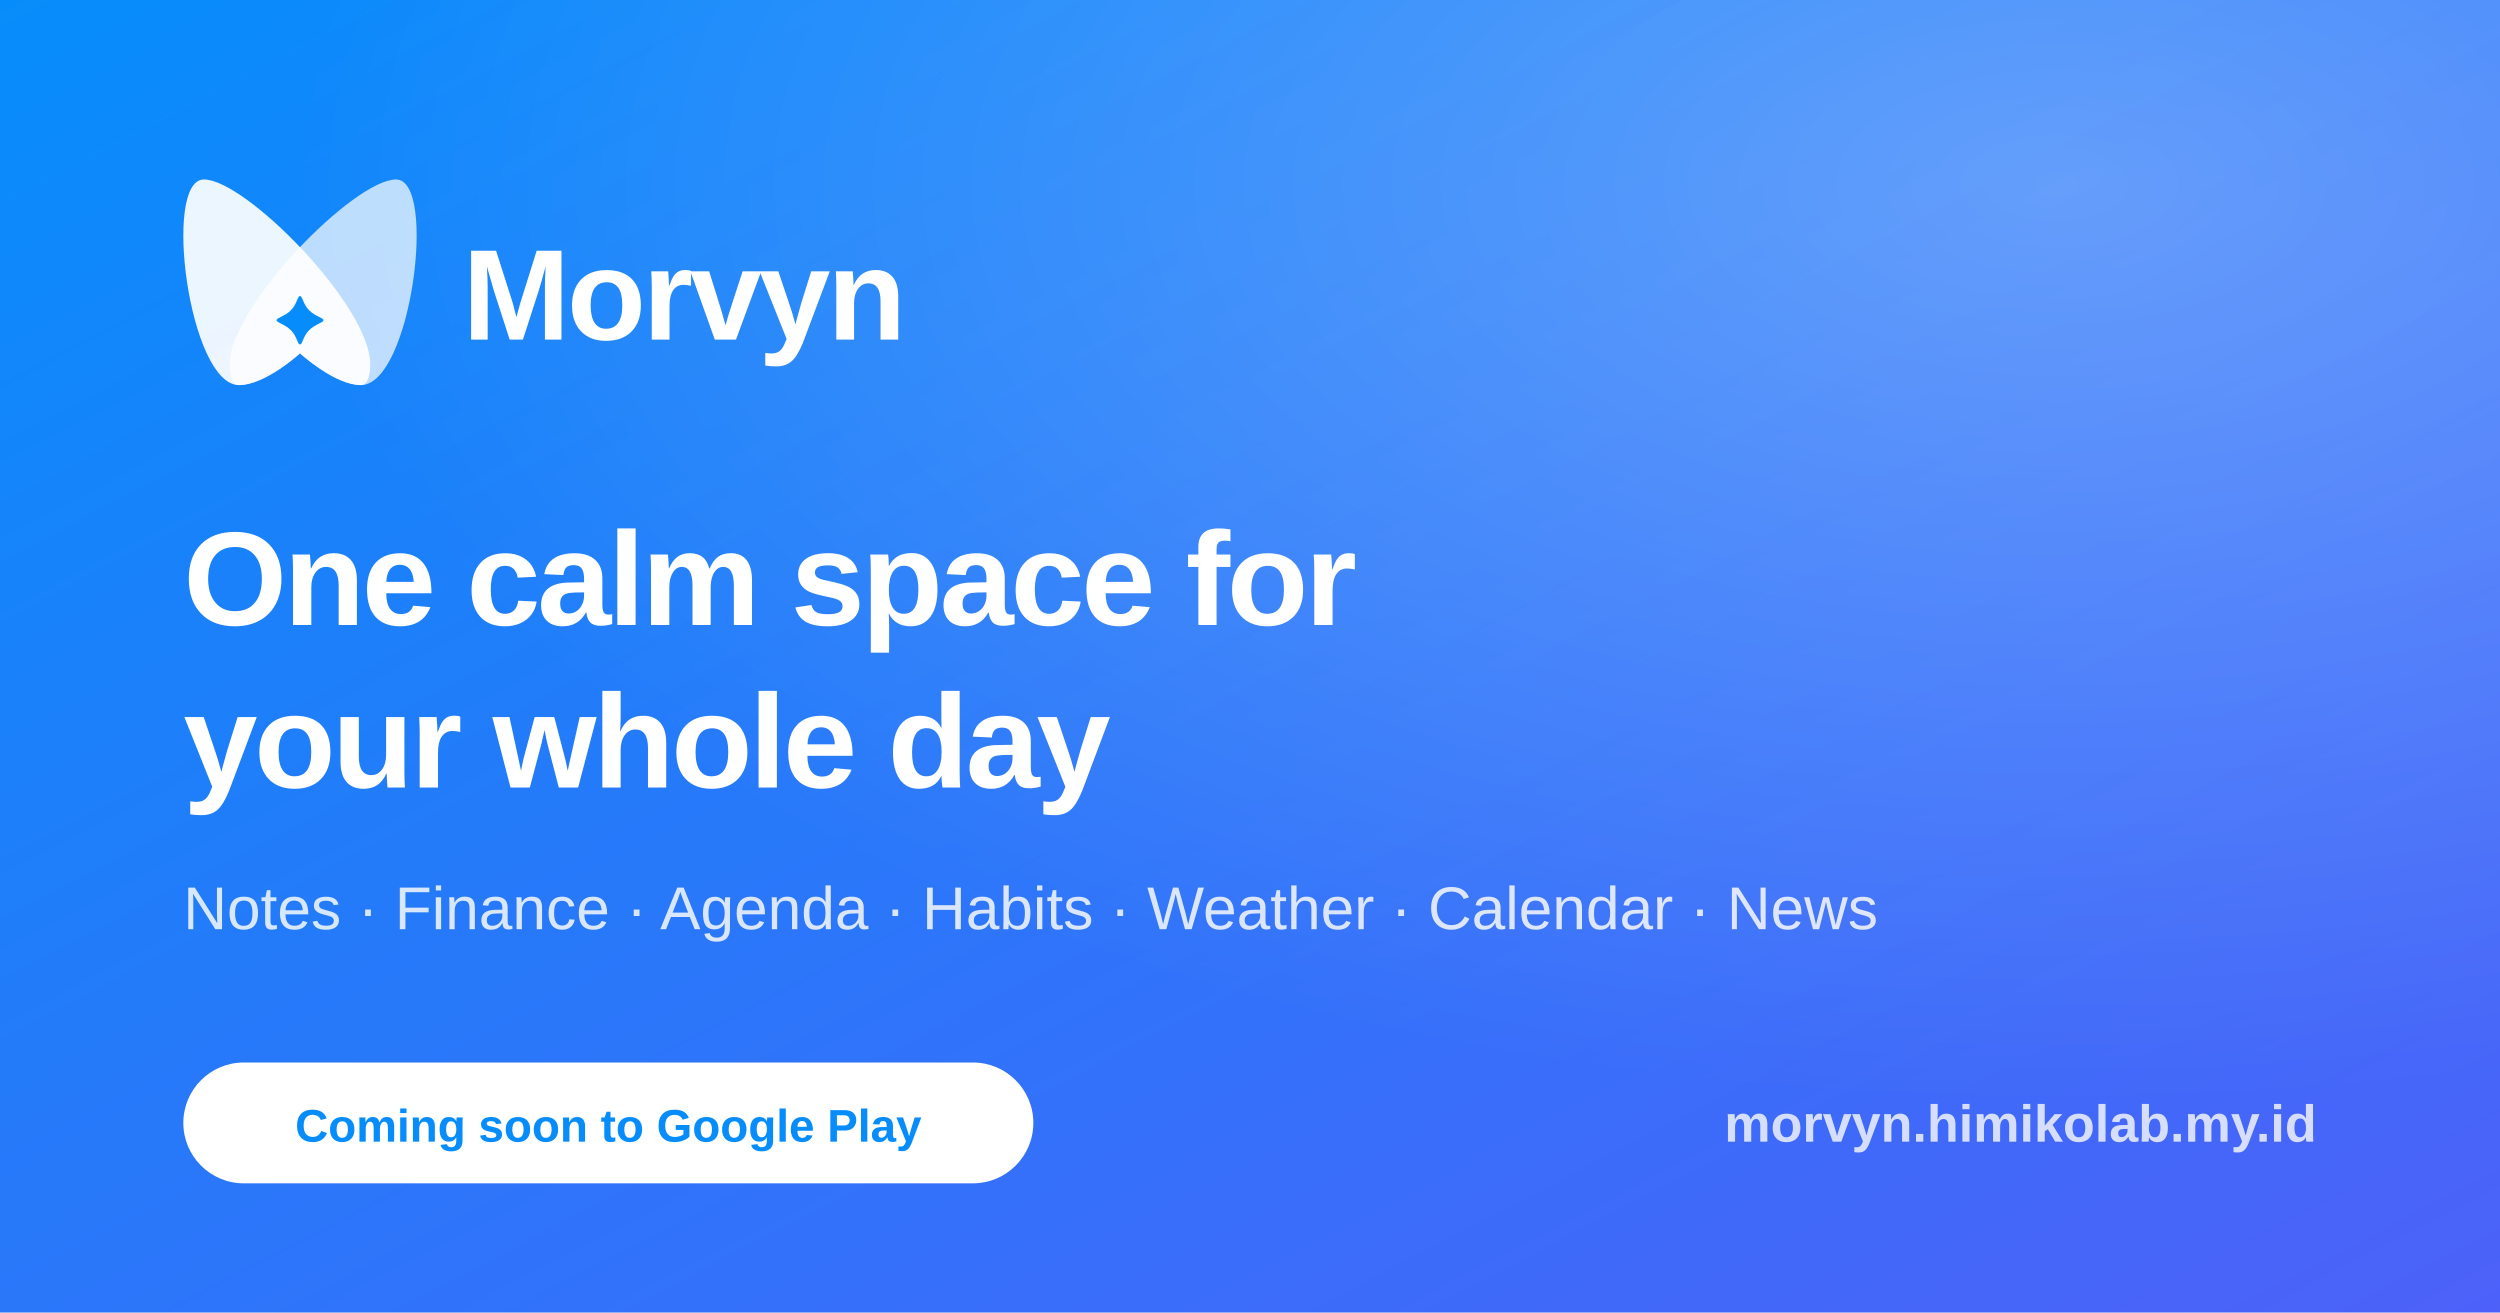
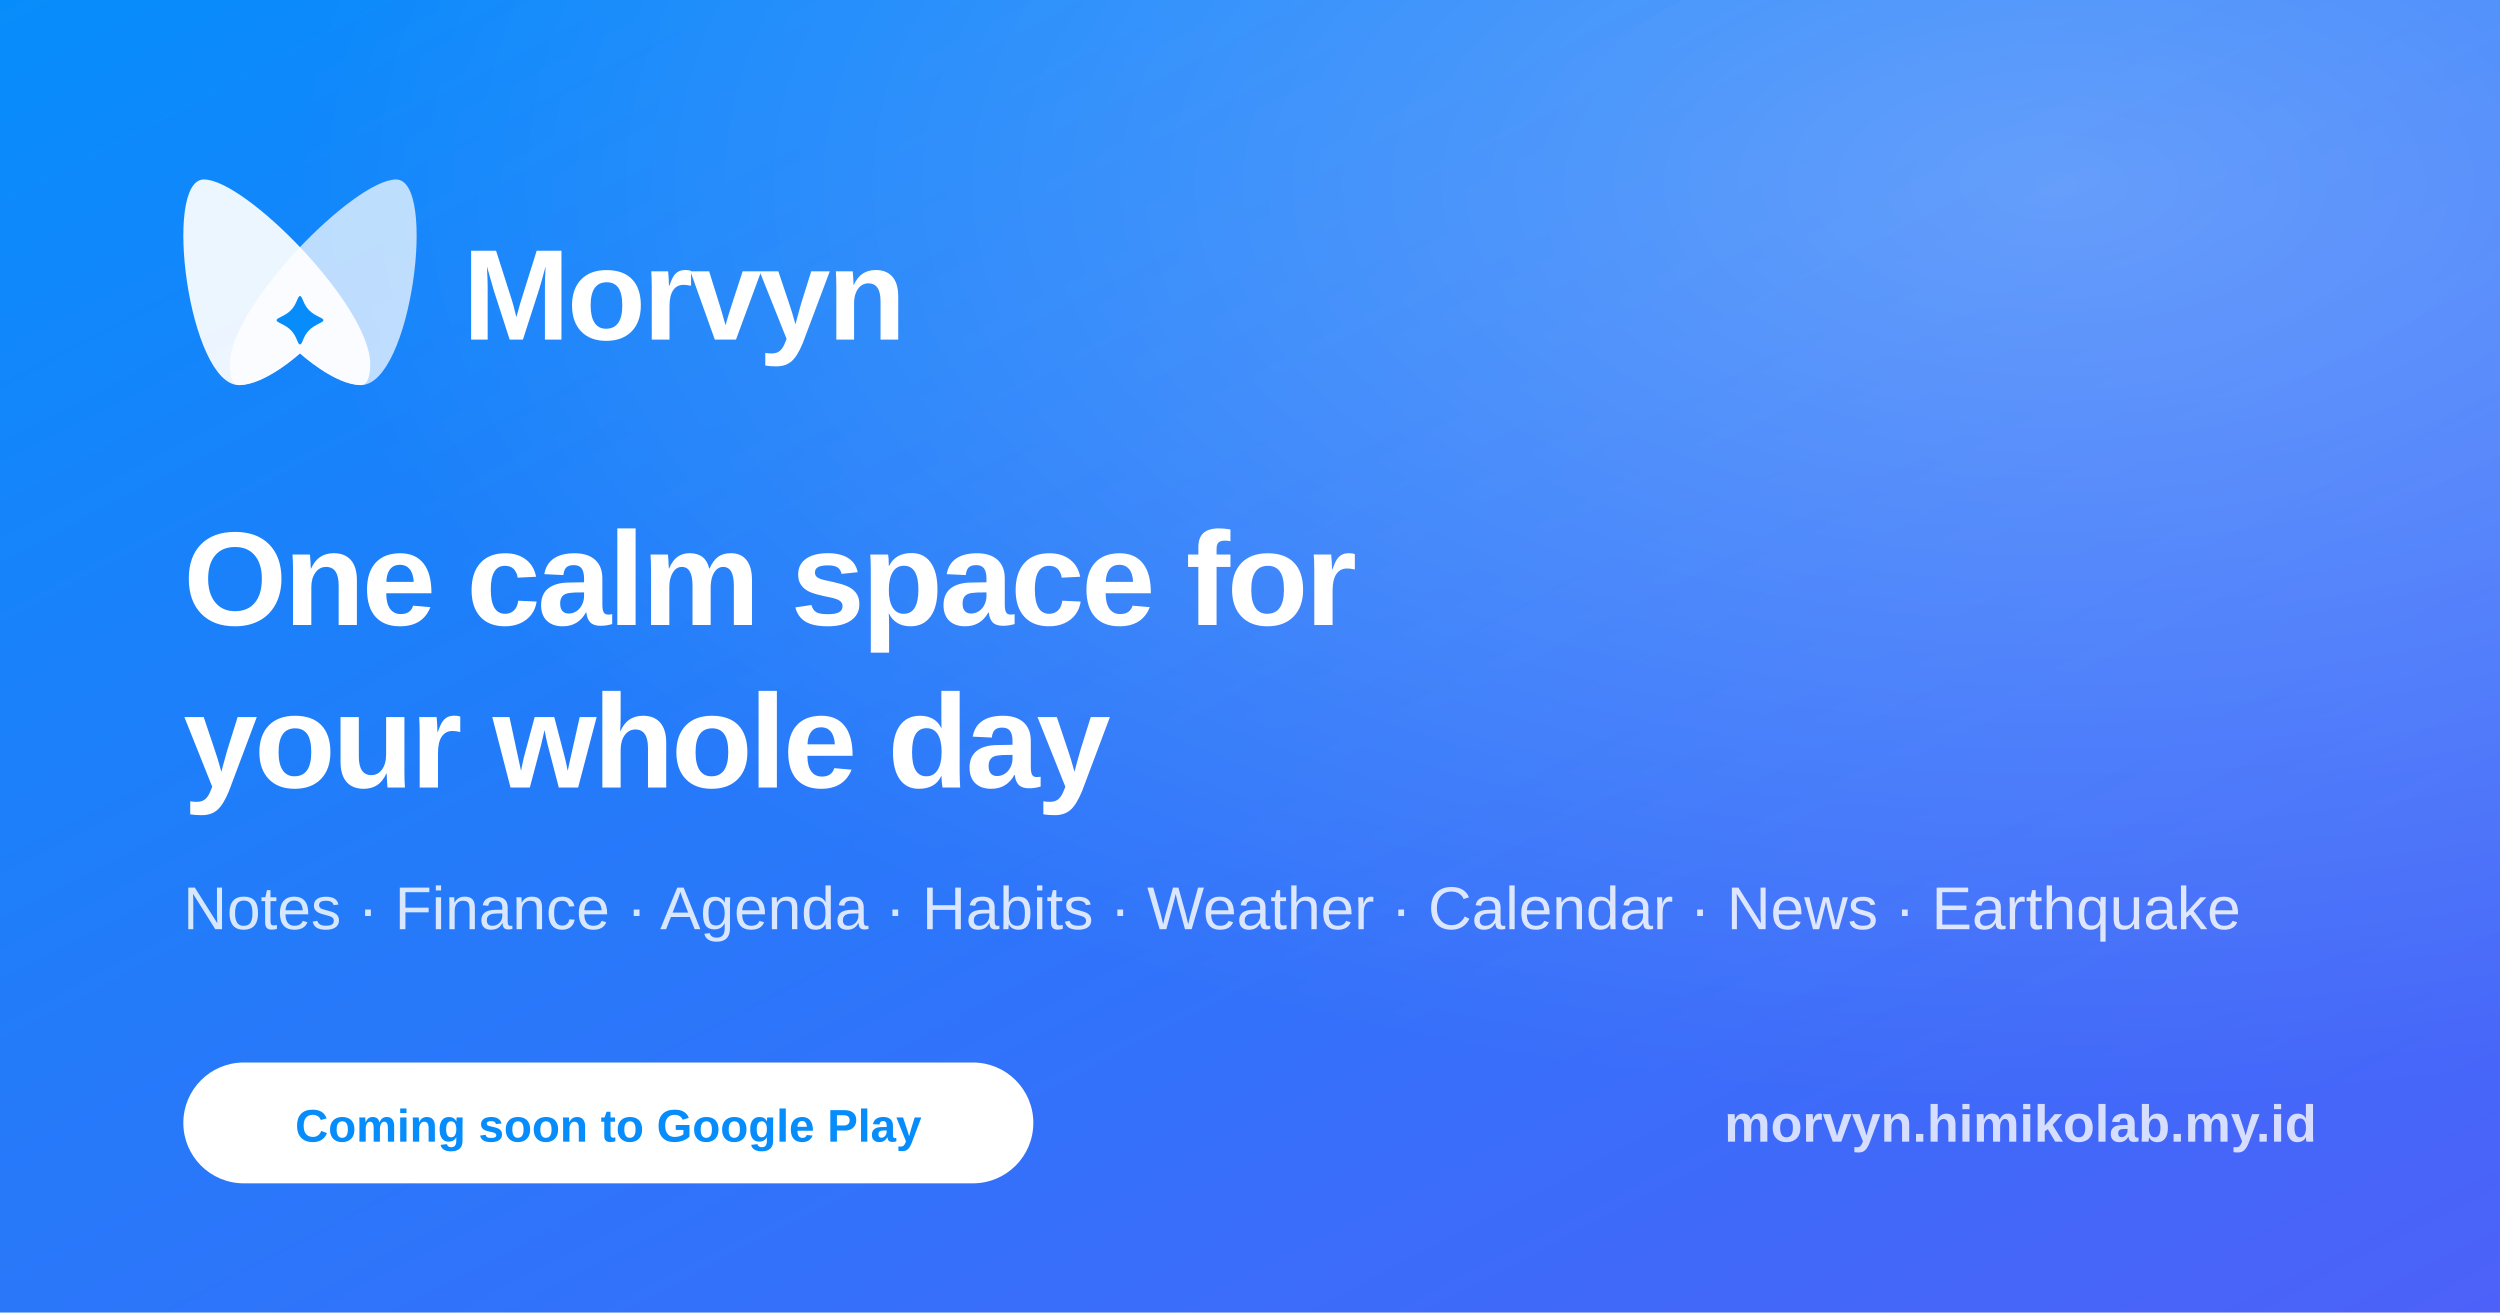
<svg xmlns="http://www.w3.org/2000/svg" width="1200" height="630" viewBox="0 0 1200 630">
  <defs>
    <linearGradient id="bg" x1="0" y1="0" x2="1" y2="1">
      <stop offset="0%" stop-color="#078DFB" />
      <stop offset="100%" stop-color="#4D61F9" />
    </linearGradient>
    <radialGradient id="glow" cx="0.82" cy="0.14" r="0.7">
      <stop offset="0%" stop-color="#FFFFFF" stop-opacity="0.28" />
      <stop offset="100%" stop-color="#FFFFFF" stop-opacity="0" />
    </radialGradient>
  </defs>
  <rect width="1200" height="630" fill="url(#bg)" />
  <rect width="1200" height="630" fill="url(#glow)" />
  <svg x="88" y="86" width="112" height="99" viewBox="0 0 10468 9226">
    <g transform="translate(-3305.609,-23623)">
      <path d="M11688.596,31900C11688.596,29299.587 6100.629,23623.149 4228.596,23623C2356.564,23622.906 3559.896,32847.405 5803.93,32848C6984.44,32848 8539.263,31423 8539.263,31423C8539.263,31423 10094.304,32848 11274.596,32848C11615.81,32848.499 11688.554,32327.89 11688.596,31900Z" fill="#FFFFFF" fill-opacity="0.92" />
    </g>
    <g transform="matrix(-1,0,0,1,13229.238,-23623)">
      <path d="M11144.917,31900C11144.917,29299.587 5556.95,23623.149 3684.917,23623C1812.885,23622.906 3016.217,32847.405 5260.251,32848C6440.761,32848 7995.584,31423 7995.584,31423C7995.584,31423 9550.625,32848 10730.917,32848C11072.131,32848.499 11144.875,32327.89 11144.917,31900Z" fill="#FFFFFF" fill-opacity="0.72" />
    </g>
    <g transform="translate(-3099.679,-23623)">
      <path d="M8333.333,28854C8452.039,28853.998 8459.389,29207.711 8742.718,29491.041C9026.047,29774.37 9383.001,29823.411 9383,29938C9383.001,30052.589 9026.047,30101.63 8742.718,30384.959C8459.389,30668.289 8452.039,31022.002 8333.333,31022C8214.627,31022.002 8207.278,30668.289 7923.949,30384.959C7640.62,30101.63 7283.666,30052.589 7283.667,29938C7283.666,29823.411 7640.62,29774.37 7923.949,29491.041C8207.278,29207.711 8214.627,28853.998 8333.333,28854Z" fill="#078DFB" />
    </g>
  </svg>
  <text x="222" y="163" font-family="Avenir Next, Helvetica Neue, Arial, sans-serif" font-size="62" font-weight="800" fill="#FFFFFF" letter-spacing="-1.5">Morvyn</text>
  <text x="88" y="300" font-family="Avenir Next, Helvetica Neue, Arial, sans-serif" font-size="64" font-weight="800" fill="#FFFFFF" letter-spacing="-1.6">One calm space for</text>
  <text x="88" y="378" font-family="Avenir Next, Helvetica Neue, Arial, sans-serif" font-size="64" font-weight="800" fill="#FFFFFF" letter-spacing="-1.6">your whole day</text>
-   <text x="88" y="446" font-family="Avenir Next, Helvetica Neue, Arial, sans-serif" font-size="29" font-weight="500" fill="#FFFFFF" fill-opacity="0.82">Notes · Finance · Agenda · Habits · Weather · Calendar · News</text>
+   <text x="88" y="446" font-family="Avenir Next, Helvetica Neue, Arial, sans-serif" font-size="29" font-weight="500" fill="#FFFFFF" fill-opacity="0.82">Notes · Finance · Agenda · Habits · Weather · Calendar · News · Earthquake</text>
  <rect x="88" y="510" width="408" height="58" rx="29" fill="#FFFFFF" />
  <text x="292" y="548" text-anchor="middle" font-family="Avenir Next, Helvetica Neue, Arial, sans-serif" font-size="22" font-weight="700" fill="#078DFB">Coming soon to Google Play</text>
  <text x="1112" y="548" text-anchor="end" font-family="Avenir Next, Helvetica Neue, Arial, sans-serif" font-size="25" font-weight="600" fill="#FFFFFF" fill-opacity="0.78">morvyn.himikolab.my.id</text>
</svg>
